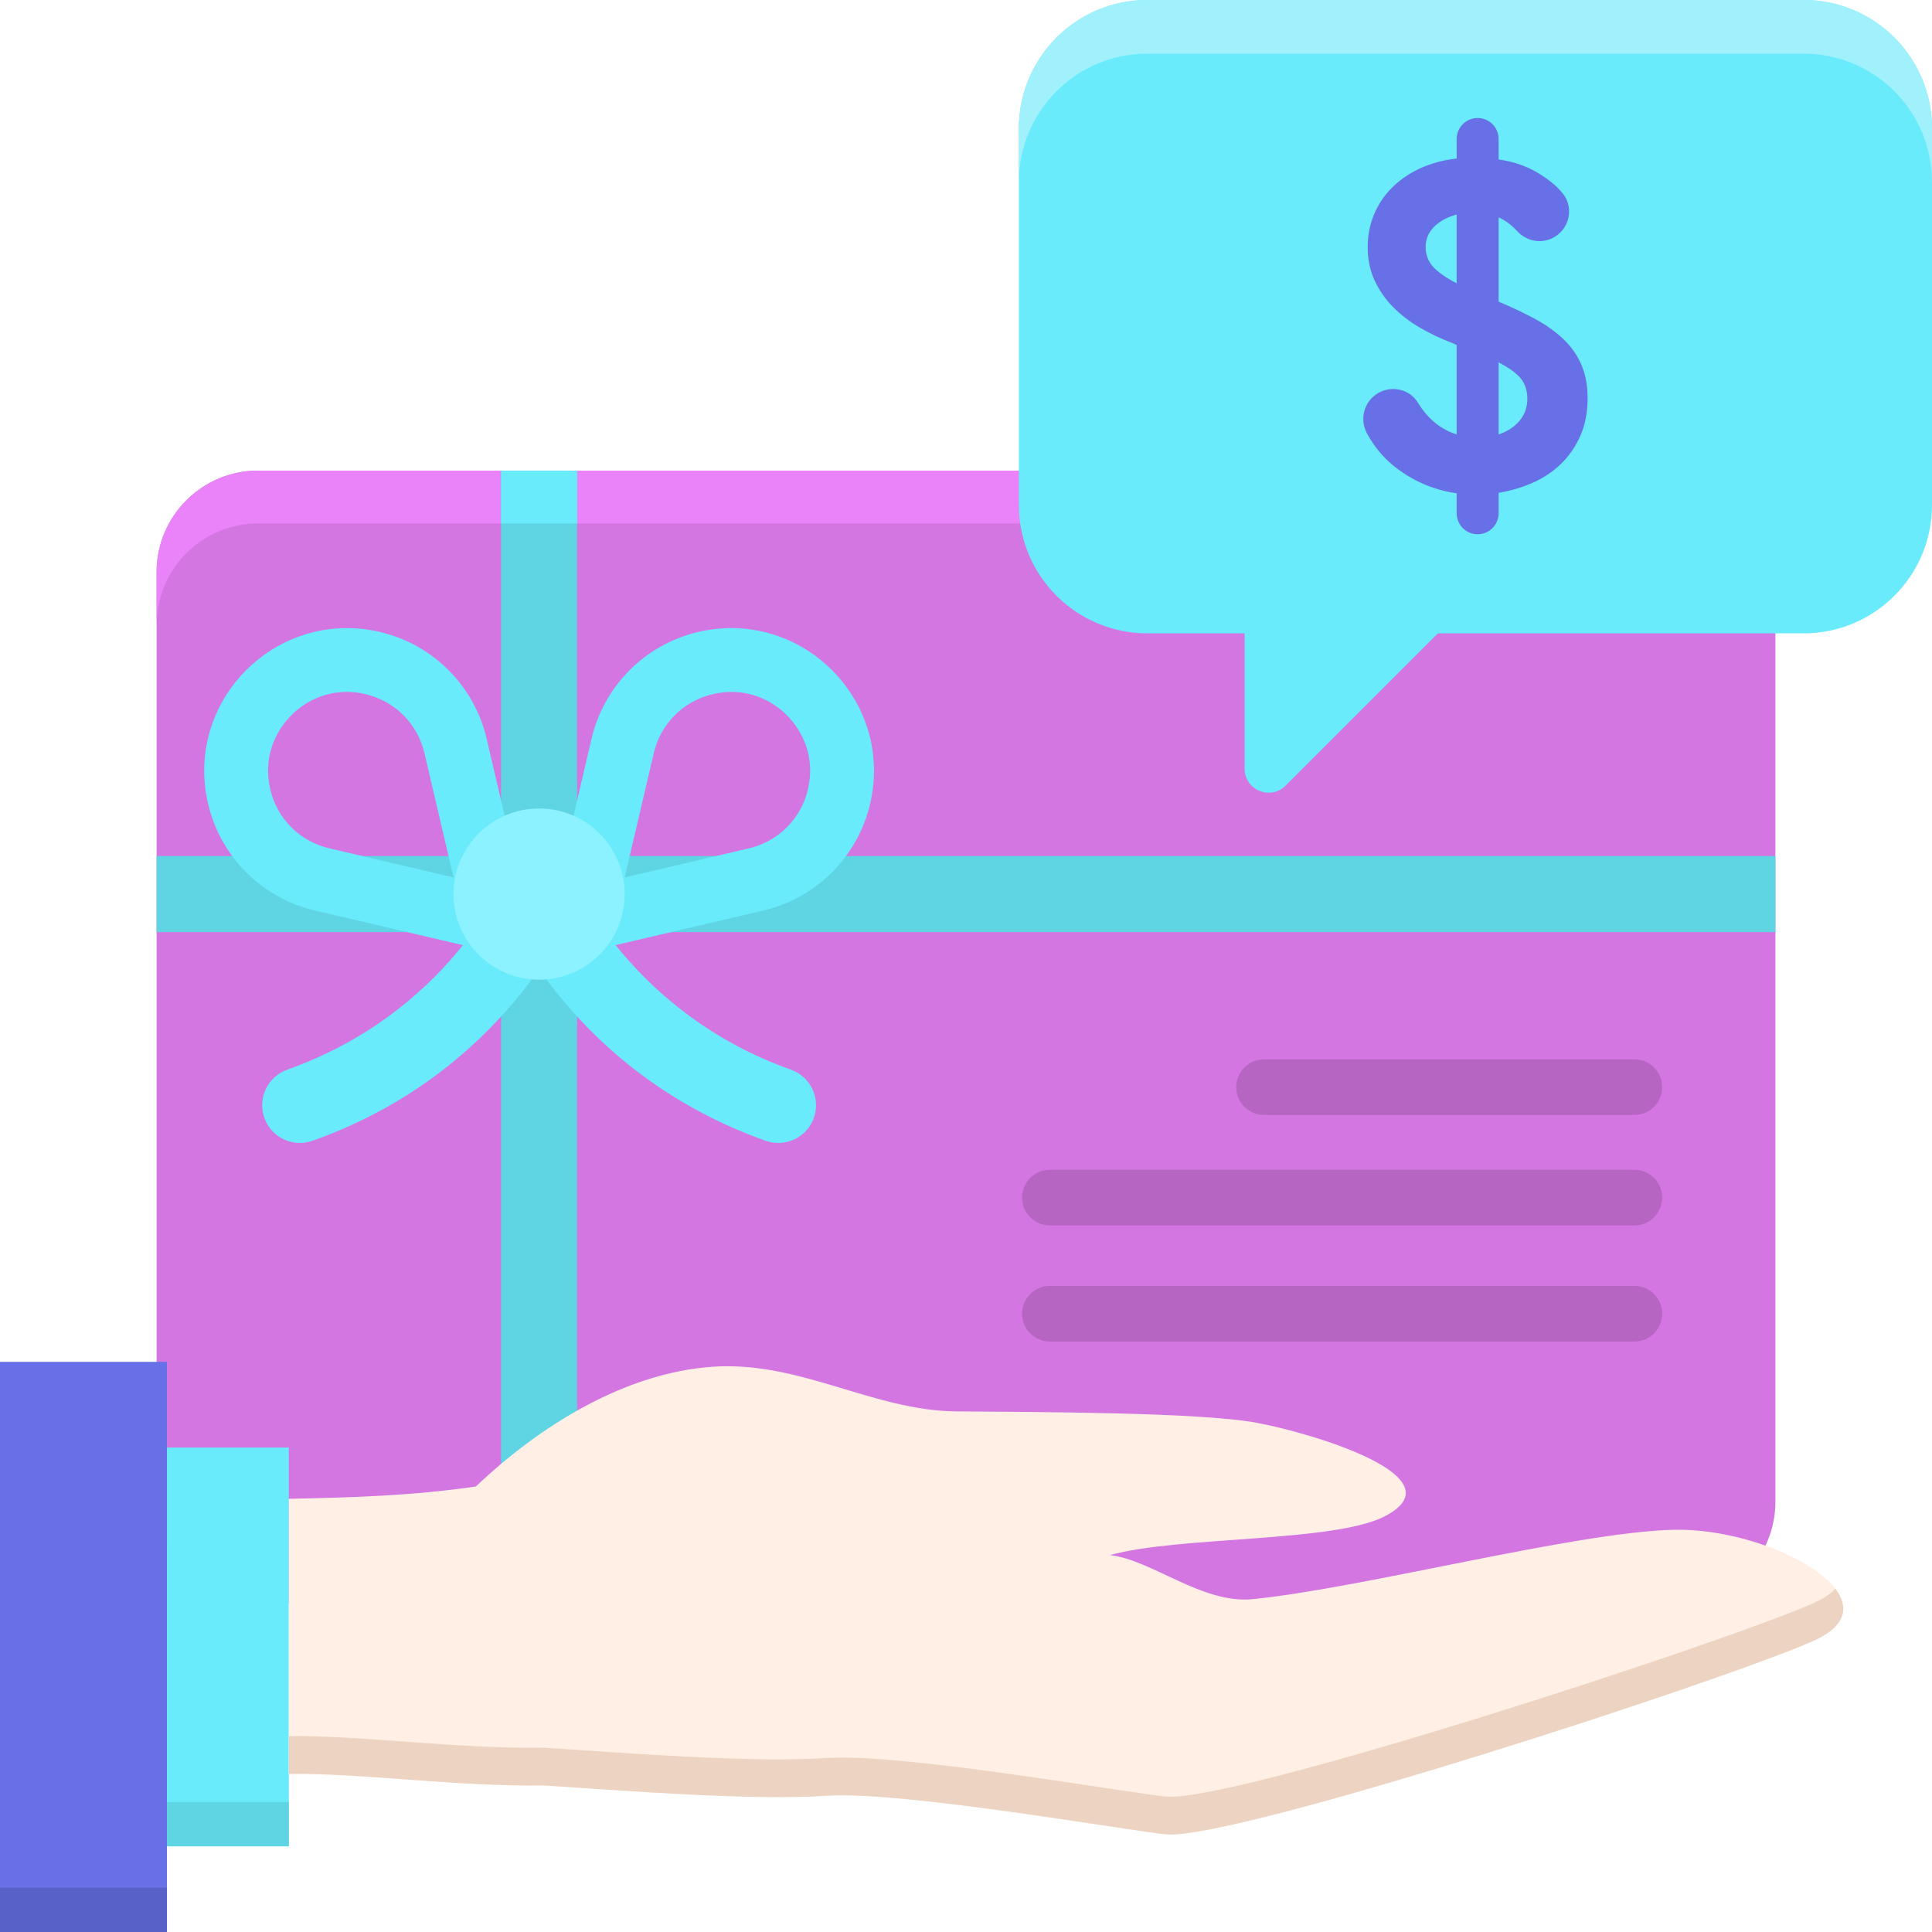
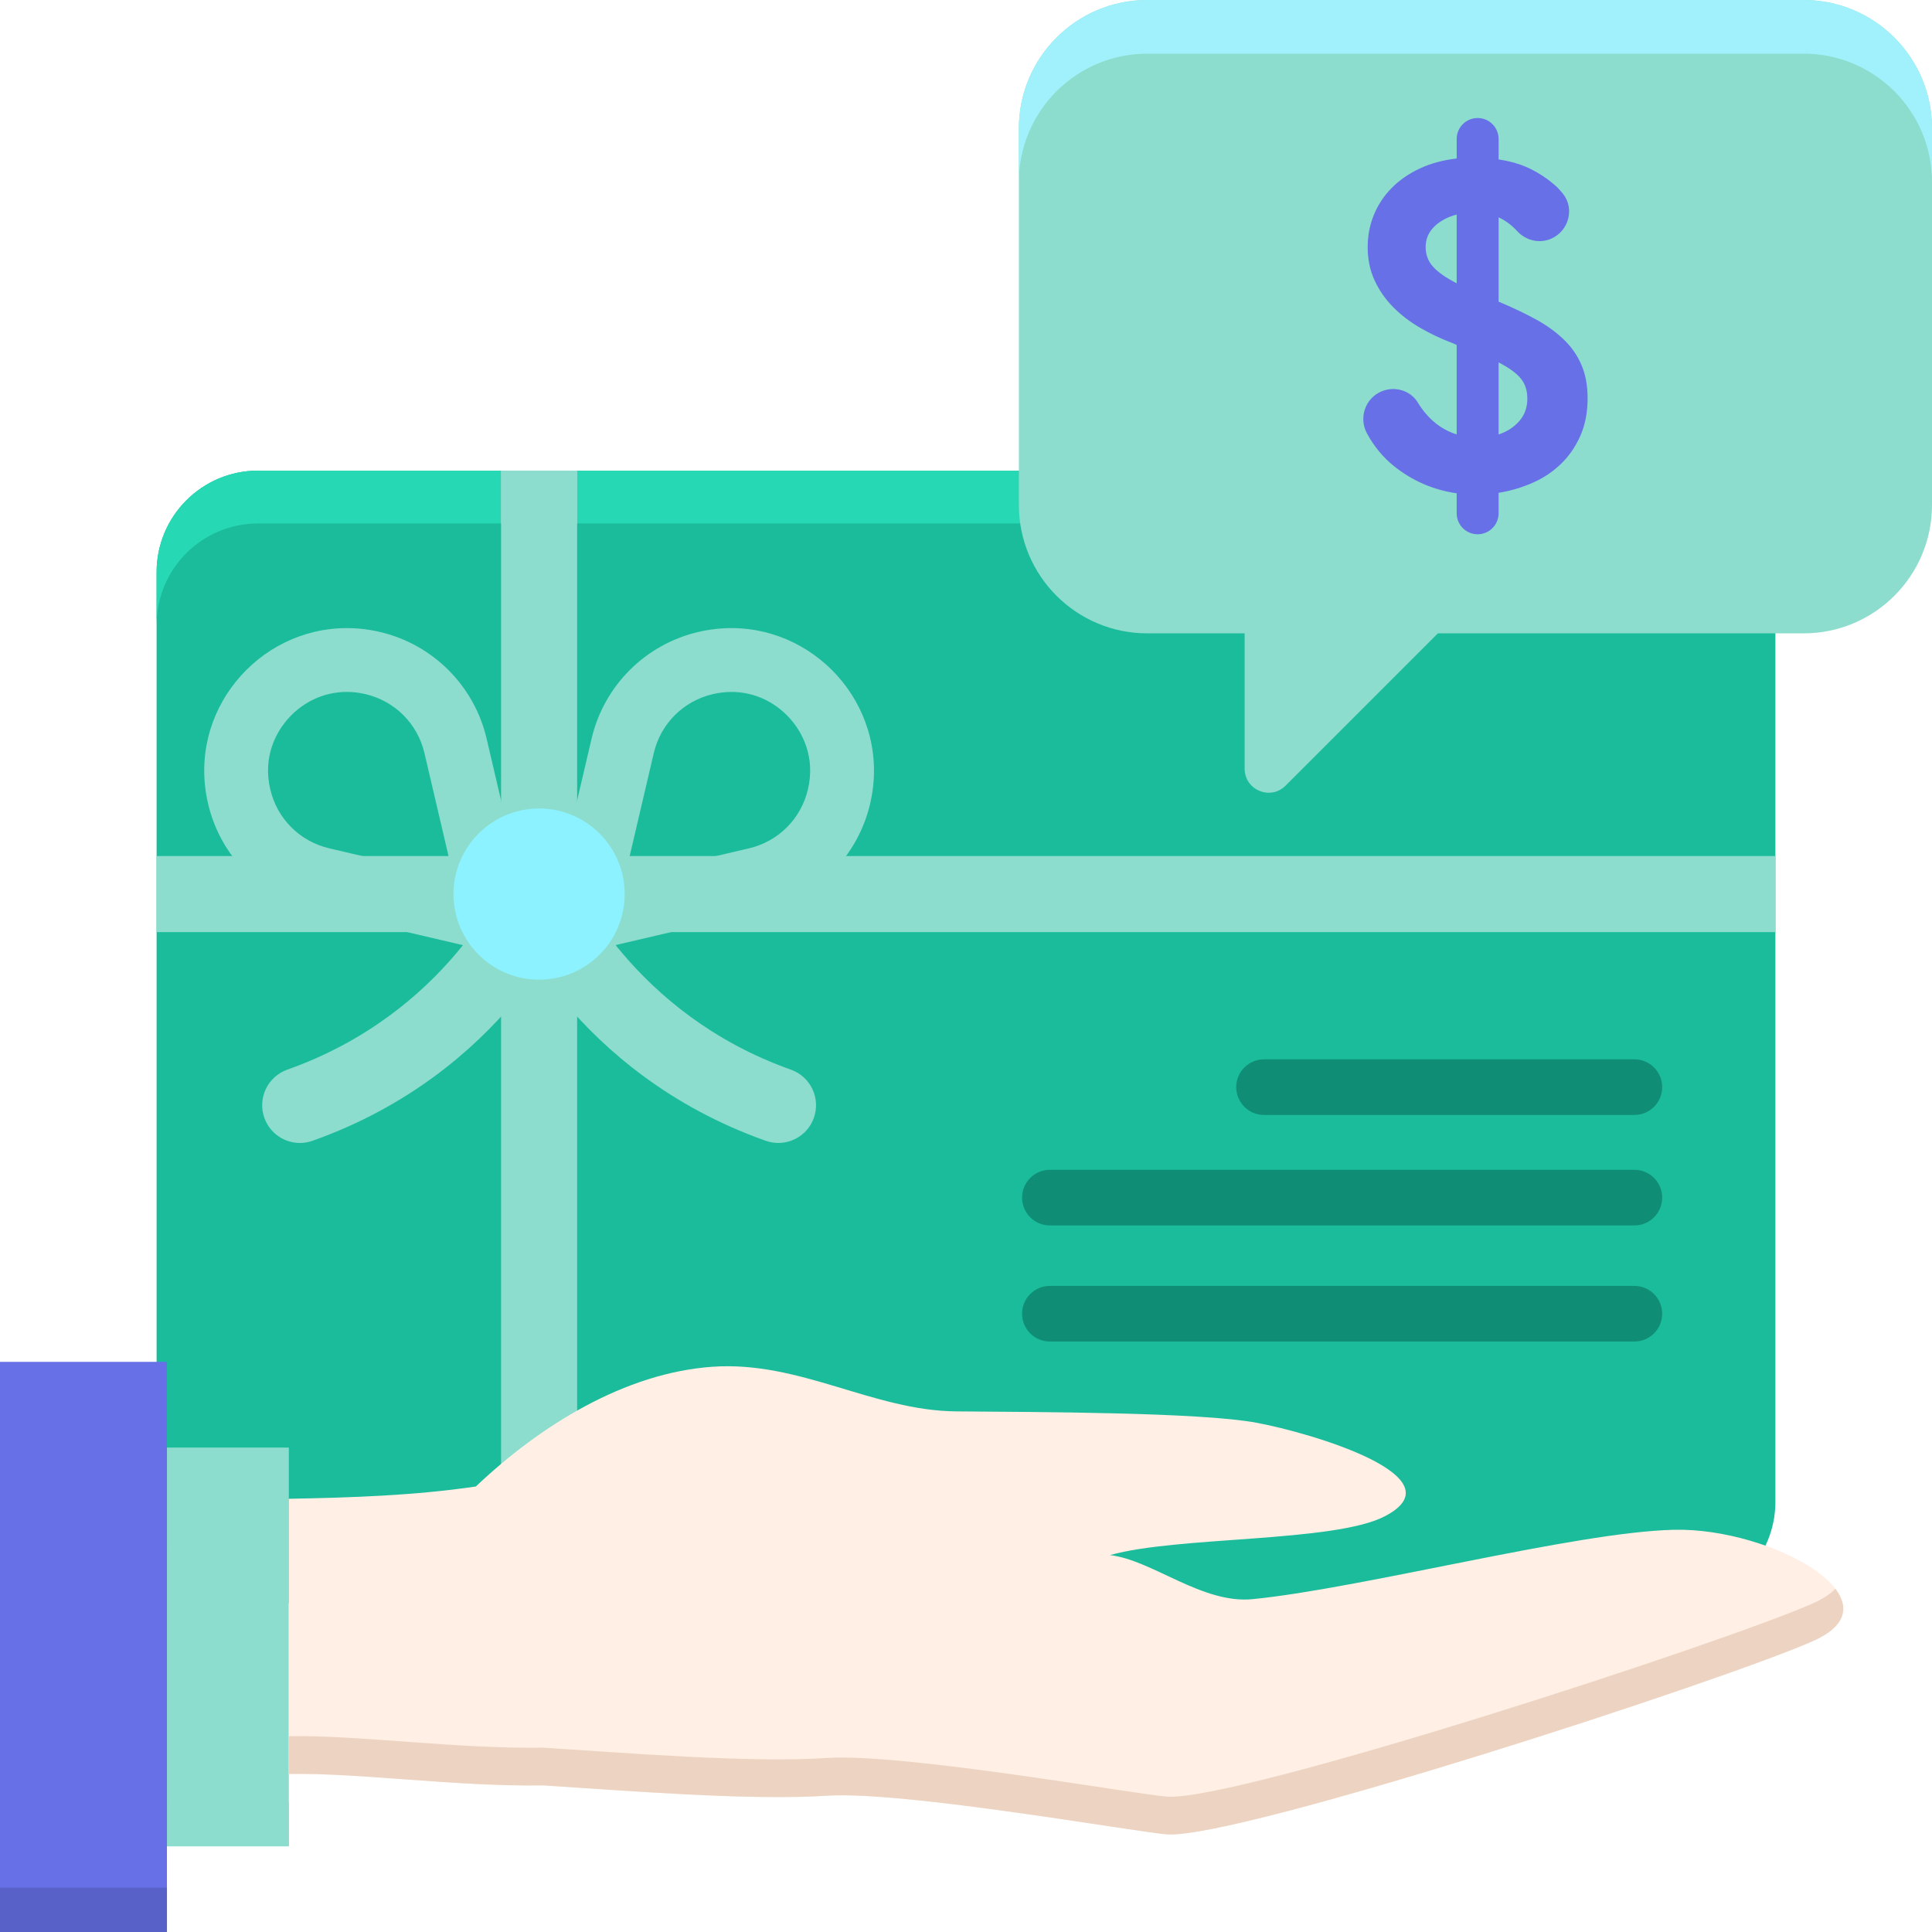
<svg xmlns="http://www.w3.org/2000/svg" height="512pt" viewBox="0 0 512 512.001" width="512pt">
-   <path d="m470.5 397.992v-246.379c0-14.852-12.043-26.895-26.895-26.895h-375.207c-14.855 0-26.898 12.043-26.898 26.895v246.379c0 14.855 12.043 26.898 26.898 26.898h375.207c14.852 0 26.895-12.043 26.895-26.898zm0 0" fill="#d476e2" />
-   <path d="m443.605 124.719h-375.207c-14.855 0-26.898 12.043-26.898 26.895v14c0-14.852 12.043-26.895 26.898-26.895h375.207c14.852 0 26.895 12.043 26.895 26.895v-14c0-14.852-12.043-26.895-26.895-26.895zm0 0" fill="#ea82fa" />
-   <path d="m132.789 124.719h20.156v296.309h-20.156zm0 0" fill="#5fd4e3" />
-   <path d="m132.789 124.719h20.156v14h-20.156zm0 0" fill="#69ebfc" />
-   <path d="m470.5 226.859v20.16h-429v-20.16zm0 0" fill="#5fd4e3" />
-   <path d="m44.242 383.617h32.297v105.672h-32.297zm0 0" fill="#69ebfc" />
+   <path d="m470.5 397.992v-246.379c0-14.852-12.043-26.895-26.895-26.895h-375.207c-14.855 0-26.898 12.043-26.898 26.895v246.379c0 14.855 12.043 26.898 26.898 26.898h375.207c14.852 0 26.895-12.043 26.895-26.898zm0 0" fill="#1abc9c" />
+   <path d="m443.605 124.719h-375.207c-14.855 0-26.898 12.043-26.898 26.895v14c0-14.852 12.043-26.895 26.898-26.895h375.207c14.852 0 26.895 12.043 26.895 26.895v-14c0-14.852-12.043-26.895-26.895-26.895zm0 0" fill="#27d8b5" />
+   <path d="m132.789 124.719h20.156v296.309h-20.156zm0 0" fill="#8cddcd" />
+   <path d="m132.789 124.719h20.156v14h-20.156zm0 0" fill="#8cddcd" />
+   <path d="m470.5 226.859v20.16h-429v-20.16zm0 0" fill="#8cddcd" />
+   <path d="m44.242 383.617h32.297v105.672h-32.297zm0 0" fill="#8cddcd" />
  <path d="m443.547 405.406c-26.117.621-82.148 15.434-111.539 18.383-13.418 1.344-26.555-10.336-37.84-11.672 17.926-5.051 59.297-3.301 72.781-10.27 20.074-10.379-19.184-22.066-34.031-24.816-14.844-2.754-57.441-2.82-79.516-3-22.078-.184-41.387-13.438-64.578-11.828-23.195 1.613-45.648 15.543-62.723 31.734-16.324 2.414-33.125 2.953-49.566 3.254v72.93c18.441-.352 44.367 3.387 67.375 3.027 21.645 1.359 54.574 4.086 75.219 2.738 20.648-1.352 83.406 9.91 90.406 10.254 19.301.949 147.312-40.734 171.039-51.289 23.719-10.559-10.906-30.062-37.027-29.445zm0 0" fill="#ffefe4" />
  <path d="m480.574 424.852c-23.723 10.555-151.738 52.234-171.039 51.289-7-.34-69.758-11.602-90.406-10.254-20.645 1.348-53.574-1.379-75.219-2.738-23.008.359-48.934-3.379-67.375-3.027v10c18.441-.352 44.367 3.387 67.375 3.027 21.645 1.359 54.574 4.086 75.219 2.738 20.648-1.352 83.406 9.91 90.406 10.254 19.301.949 147.312-40.734 171.039-51.289 8.719-3.883 9.535-8.969 5.809-13.824-1.285 1.355-3.168 2.648-5.809 3.824zm0 0" fill="#edd4c2" />
-   <path d="m44.242 477.547h32.297v11.742h-32.297zm0 0" fill="#5fd4e3" />
+   <path d="m44.242 477.547h32.297v11.742h-32.297zm0 0" fill="#8cddcd" />
  <path d="m44.242 512h-44.242v-151.094h44.242zm0 0" fill="#6770e6" />
  <path d="m0 500.262h44.242v11.738h-44.242zm0 0" fill="#5861c7" />
-   <g fill="#69ebfc">
+   <g fill="#8cddcd">
    <path d="m193.844 183.367c6.332 0 12.285 2.93 16.332 8.031 2.336 2.945 5.953 9.172 3.941 17.77-1.832 7.824-7.828 13.824-15.652 15.656l-32.918 7.703 7.703-32.918c1.828-7.824 7.828-13.824 15.652-15.656 1.652-.387 3.312-.582 4.941-.582zm-.004-16.914c-2.871 0-5.816.328-8.793 1.023-14.031 3.285-24.988 14.242-28.273 28.273l-13.906 59.449 59.449-13.906c14.031-3.285 24.988-14.242 28.273-28.273 5.707-24.395-13.191-46.57-36.75-46.566zm0 0" />
    <path d="m91.895 183.367c1.625 0 3.289.195 4.938.582 7.828 1.832 13.824 7.832 15.656 15.656l7.699 32.918-32.918-7.703c-7.824-1.832-13.824-7.832-15.652-15.656-2.012-8.598 1.605-14.82 3.941-17.766 4.047-5.102 10-8.031 16.336-8.031zm0-16.914c-23.559 0-42.457 22.172-36.746 46.566 3.281 14.031 14.238 24.988 28.27 28.273l59.449 13.906-13.91-59.449c-3.281-14.031-14.238-24.988-28.27-28.273-2.977-.695-5.922-1.023-8.793-1.023zm0 0" />
    <path d="m79.477 302.898c-4.117 0-7.969-2.559-9.422-6.66-1.848-5.207.875-10.922 6.082-12.77 42.586-15.102 57.34-49.98 57.48-50.332 2.102-5.109 7.938-7.547 13.051-5.449 5.109 2.098 7.551 7.941 5.449 13.047-.727 1.773-18.383 43.531-69.297 61.586-1.109.391-2.234.578-3.344.578zm0 0" />
    <path d="m206.258 302.898c-1.109 0-2.238-.188-3.344-.578-50.91-18.055-68.57-59.812-69.297-61.582-2.098-5.109.34-10.953 5.449-13.051 5.098-2.09 10.93.332 13.039 5.418.246.582 15.434 35.449 57.496 50.367 5.207 1.848 7.93 7.562 6.082 12.766-1.453 4.102-5.312 6.66-9.426 6.66zm0 0" />
  </g>
  <path d="m165.547 236.938c0 12.527-10.152 22.684-22.68 22.684-12.527 0-22.684-10.156-22.684-22.684s10.156-22.68 22.684-22.68c12.527 0 22.68 10.152 22.68 22.68zm0 0" fill="#8cf2ff" />
-   <path d="m334.984 295.48h98.141c4.074 0 7.375-3.301 7.375-7.375 0-4.07-3.301-7.375-7.375-7.375h-98.141c-4.07 0-7.375 3.305-7.375 7.375 0 4.074 3.301 7.375 7.375 7.375zm0 0" fill="#b665c2" />
-   <path d="m278.234 324.758h154.891c4.074 0 7.375-3.305 7.375-7.375 0-4.074-3.301-7.375-7.375-7.375h-154.891c-4.074 0-7.375 3.301-7.375 7.375-.004 4.07 3.301 7.375 7.375 7.375zm0 0" fill="#b665c2" />
-   <path d="m278.234 355.52h154.891c4.074 0 7.375-3.301 7.375-7.375 0-4.07-3.301-7.371-7.375-7.371h-154.891c-4.074 0-7.375 3.301-7.375 7.371-.004 4.074 3.301 7.375 7.375 7.375zm0 0" fill="#b665c2" />
-   <path d="m477.977 0h-173.938c-18.789 0-34.023 15.234-34.023 34.023v99.801c0 18.789 15.234 34.023 34.023 34.023h25.805v35.871c0 5.66 6.844 8.492 10.844 4.492l40.363-40.363h96.926c18.789 0 34.023-15.234 34.023-34.023v-99.801c0-18.789-15.234-34.023-34.023-34.023zm0 0" fill="#69ebfc" />
+   <path d="m334.984 295.48h98.141c4.074 0 7.375-3.301 7.375-7.375 0-4.07-3.301-7.375-7.375-7.375h-98.141c-4.07 0-7.375 3.305-7.375 7.375 0 4.074 3.301 7.375 7.375 7.375zm0 0" fill="#108e75" />
+   <path d="m278.234 324.758h154.891c4.074 0 7.375-3.305 7.375-7.375 0-4.074-3.301-7.375-7.375-7.375h-154.891c-4.074 0-7.375 3.301-7.375 7.375-.004 4.07 3.301 7.375 7.375 7.375zm0 0" fill="#108e75" />
+   <path d="m278.234 355.52h154.891c4.074 0 7.375-3.301 7.375-7.375 0-4.07-3.301-7.371-7.375-7.371h-154.891c-4.074 0-7.375 3.301-7.375 7.371-.004 4.074 3.301 7.375 7.375 7.375zm0 0" fill="#108e75" />
+   <path d="m477.977 0h-173.938c-18.789 0-34.023 15.234-34.023 34.023v99.801c0 18.789 15.234 34.023 34.023 34.023h25.805v35.871c0 5.66 6.844 8.492 10.844 4.492l40.363-40.363h96.926c18.789 0 34.023-15.234 34.023-34.023v-99.801c0-18.789-15.234-34.023-34.023-34.023zm0 0" fill="#8cddcd" />
  <path d="m304.039 0h173.938c18.793 0 34.023 15.23 34.023 34.023v14.223c0-18.789-15.23-34.023-34.023-34.023h-173.938c-18.793 0-34.023 15.234-34.023 34.023v-14.223c0-18.793 15.23-34.023 34.023-34.023zm0 0" fill="#a1f1fc" />
  <path d="m386.035 130.734c-6.238-.914-11.785-3.328-16.656-7.238-2.84-2.281-5.203-5.141-7.09-8.582-2.293-4.176-.504-9.422 3.906-11.223 3.504-1.434 7.613-.219 9.566 3.023.629 1.043 1.352 2.039 2.168 2.988 2.242 2.621 4.941 4.434 8.105 5.426v-23.703l-1.113-.504c-3.078-1.16-5.973-2.531-8.676-4.117-2.703-1.574-5.074-3.41-7.109-5.488-2.047-2.078-3.668-4.43-4.871-7.051-1.211-2.621-1.816-5.555-1.816-8.801 0-2.992.547-5.82 1.625-8.484 1.09-2.66 2.637-5.035 4.688-7.109 2.035-2.078 4.504-3.812 7.426-5.18 2.906-1.375 6.188-2.266 9.848-2.684v-5.18c0-3.066 2.484-5.551 5.555-5.551 3.066 0 5.555 2.484 5.555 5.551v5.43c3.332.496 6.223 1.371 8.672 2.621 2.461 1.246 4.559 2.703 6.371 4.305.699.617 1.371 1.352 2.004 2.145 3.152 3.949 1.555 9.848-3.059 11.902-3.16 1.41-6.797.527-9.125-2.035-1.223-1.344-2.828-2.664-4.863-3.594v22.34c3.586 1.5 6.816 3.039 9.738 4.621 2.906 1.578 5.402 3.367 7.484 5.367 2.086 1.992 3.66 4.262 4.738 6.793 1.09 2.547 1.625 5.477 1.625 8.801 0 3.746-.645 7.074-1.926 9.984-1.297 2.914-3.02 5.406-5.188 7.484-2.168 2.082-4.676 3.75-7.543 4.996-2.871 1.246-5.852 2.121-8.93 2.617v5.426c0 3.066-2.484 5.555-5.555 5.555-3.066 0-5.555-2.488-5.555-5.555zm-8.227-65.27c0 1.996.641 3.723 1.926 5.176 1.297 1.461 3.391 2.938 6.301 4.434v-18.219c-2.496.668-4.48 1.746-5.984 3.242-1.504 1.504-2.242 3.289-2.242 5.367zm26.953 40.188c0-2.164-.582-3.957-1.754-5.367-1.164-1.418-3.113-2.828-5.863-4.246v19.094c2.254-.746 4.082-1.934 5.5-3.559 1.402-1.621 2.117-3.598 2.117-5.922zm0 0" fill="#6770e6" />
</svg>
